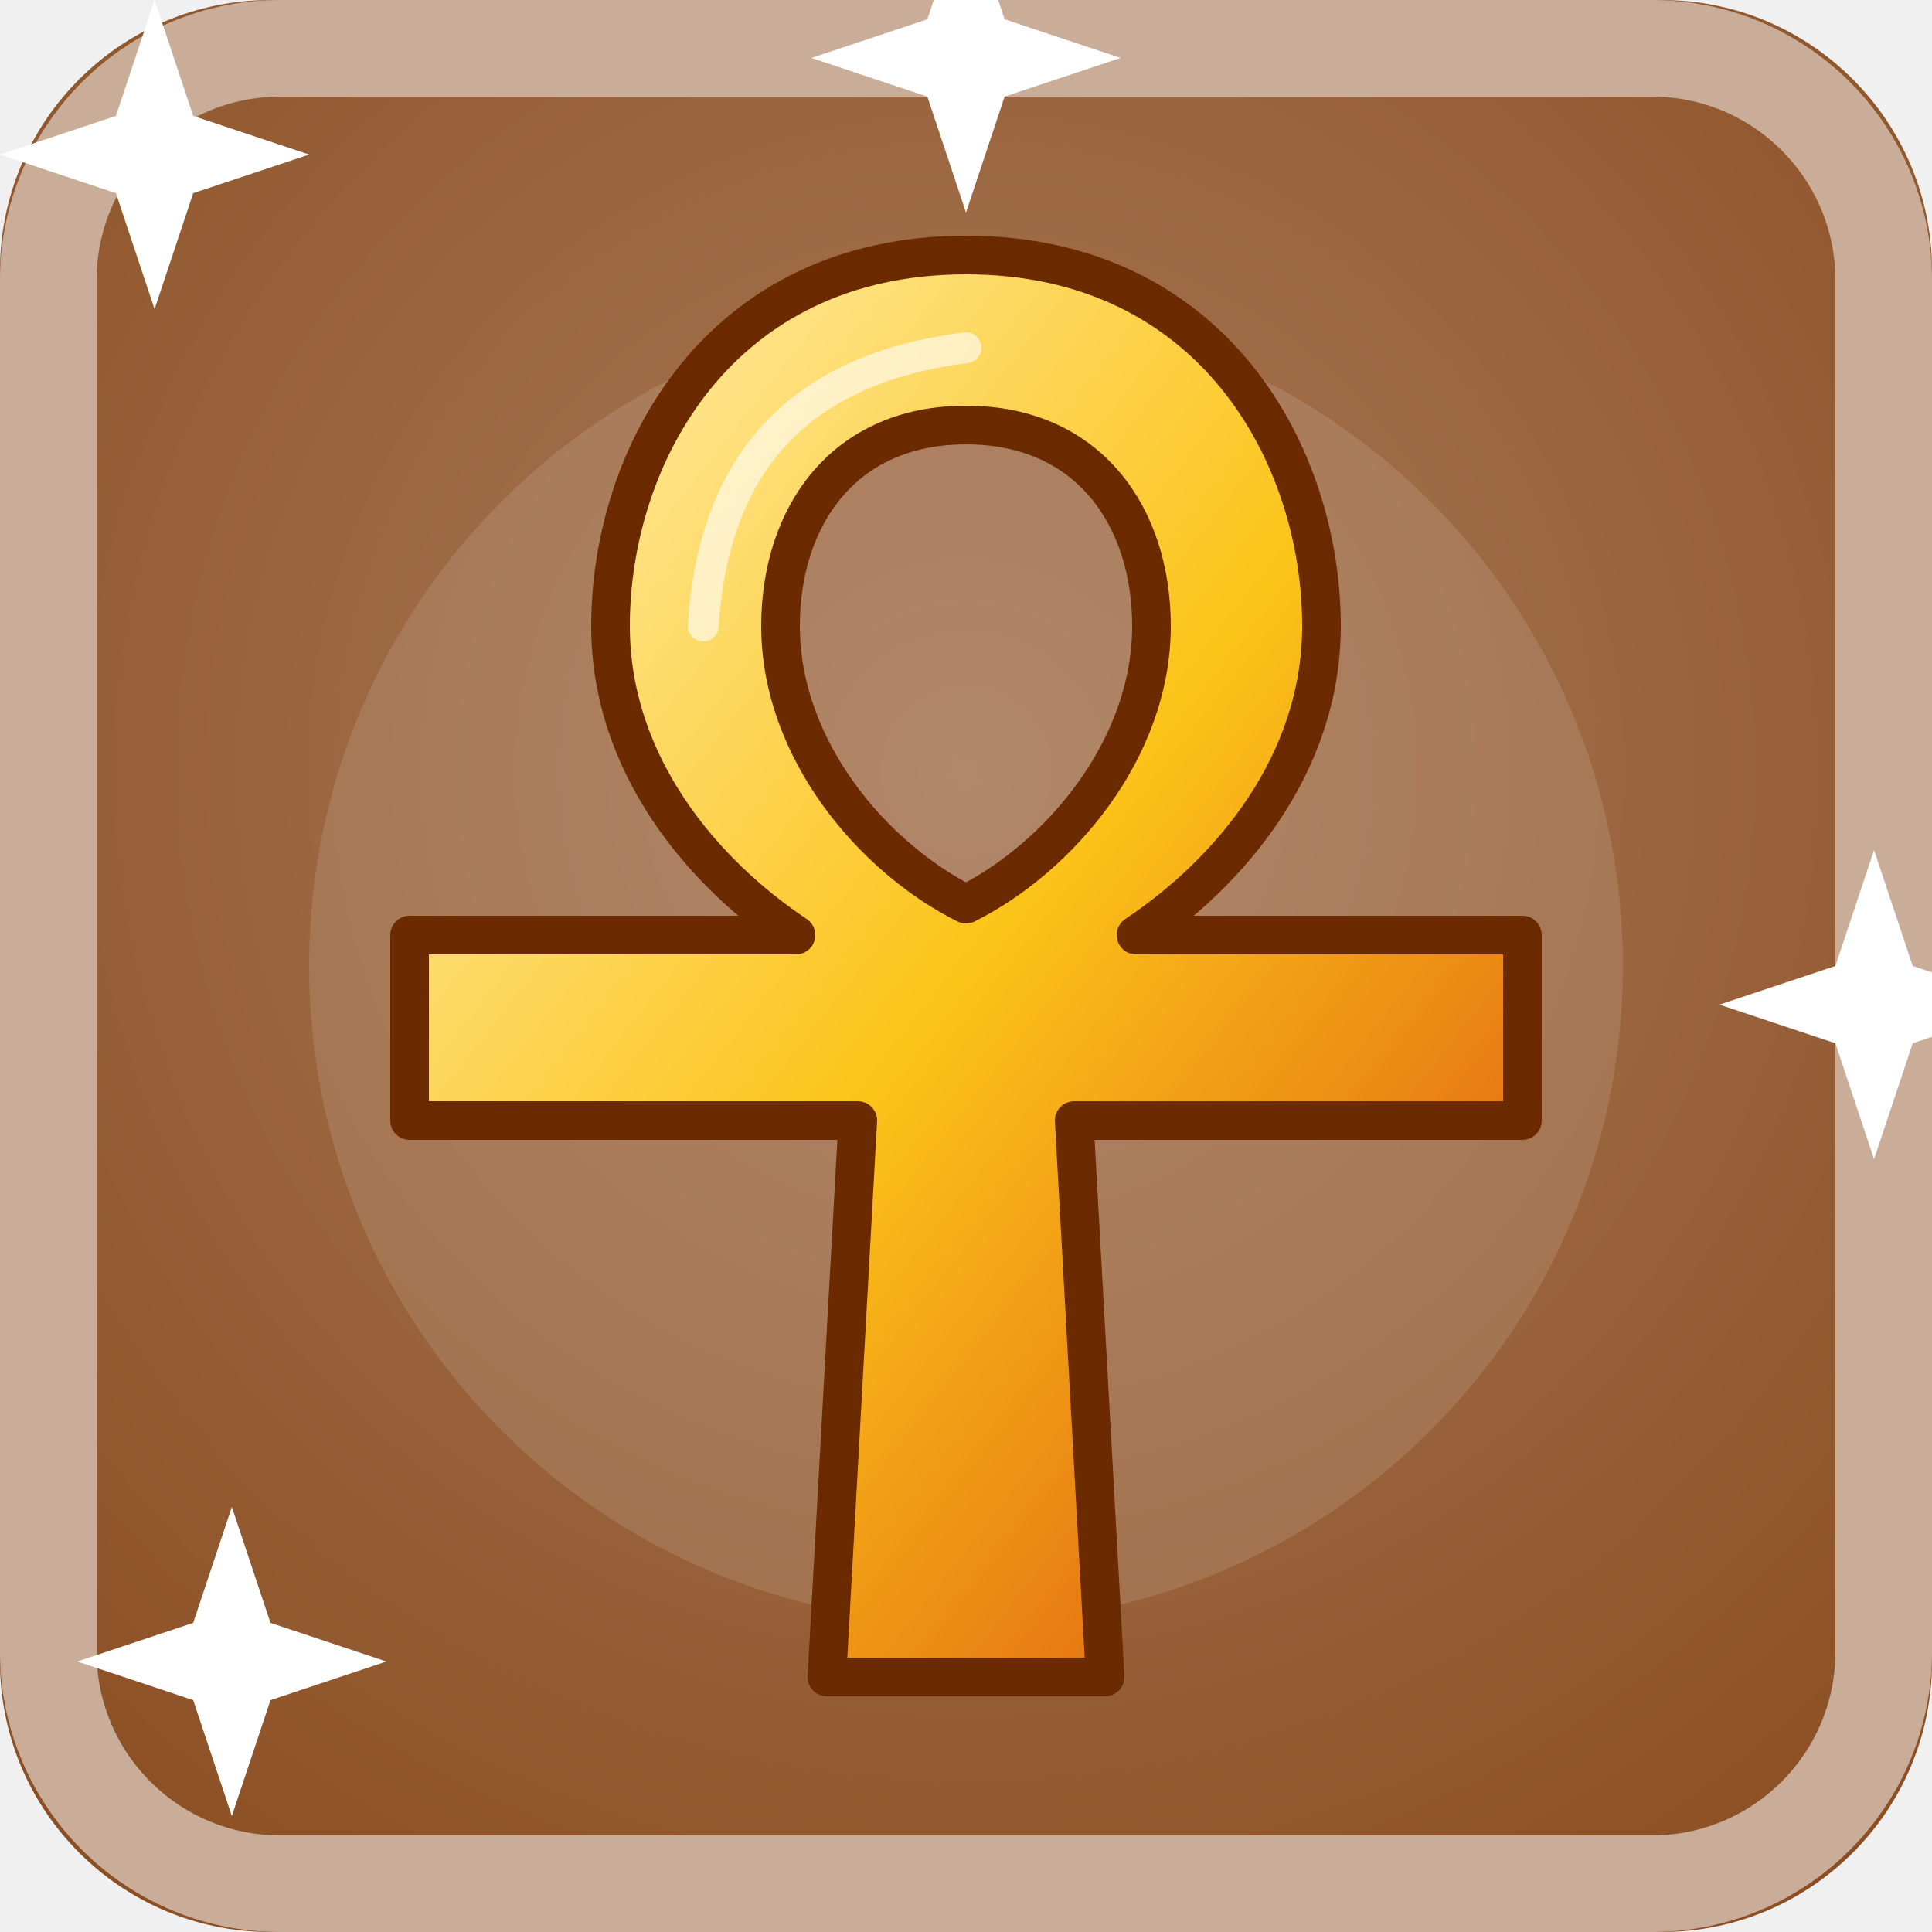
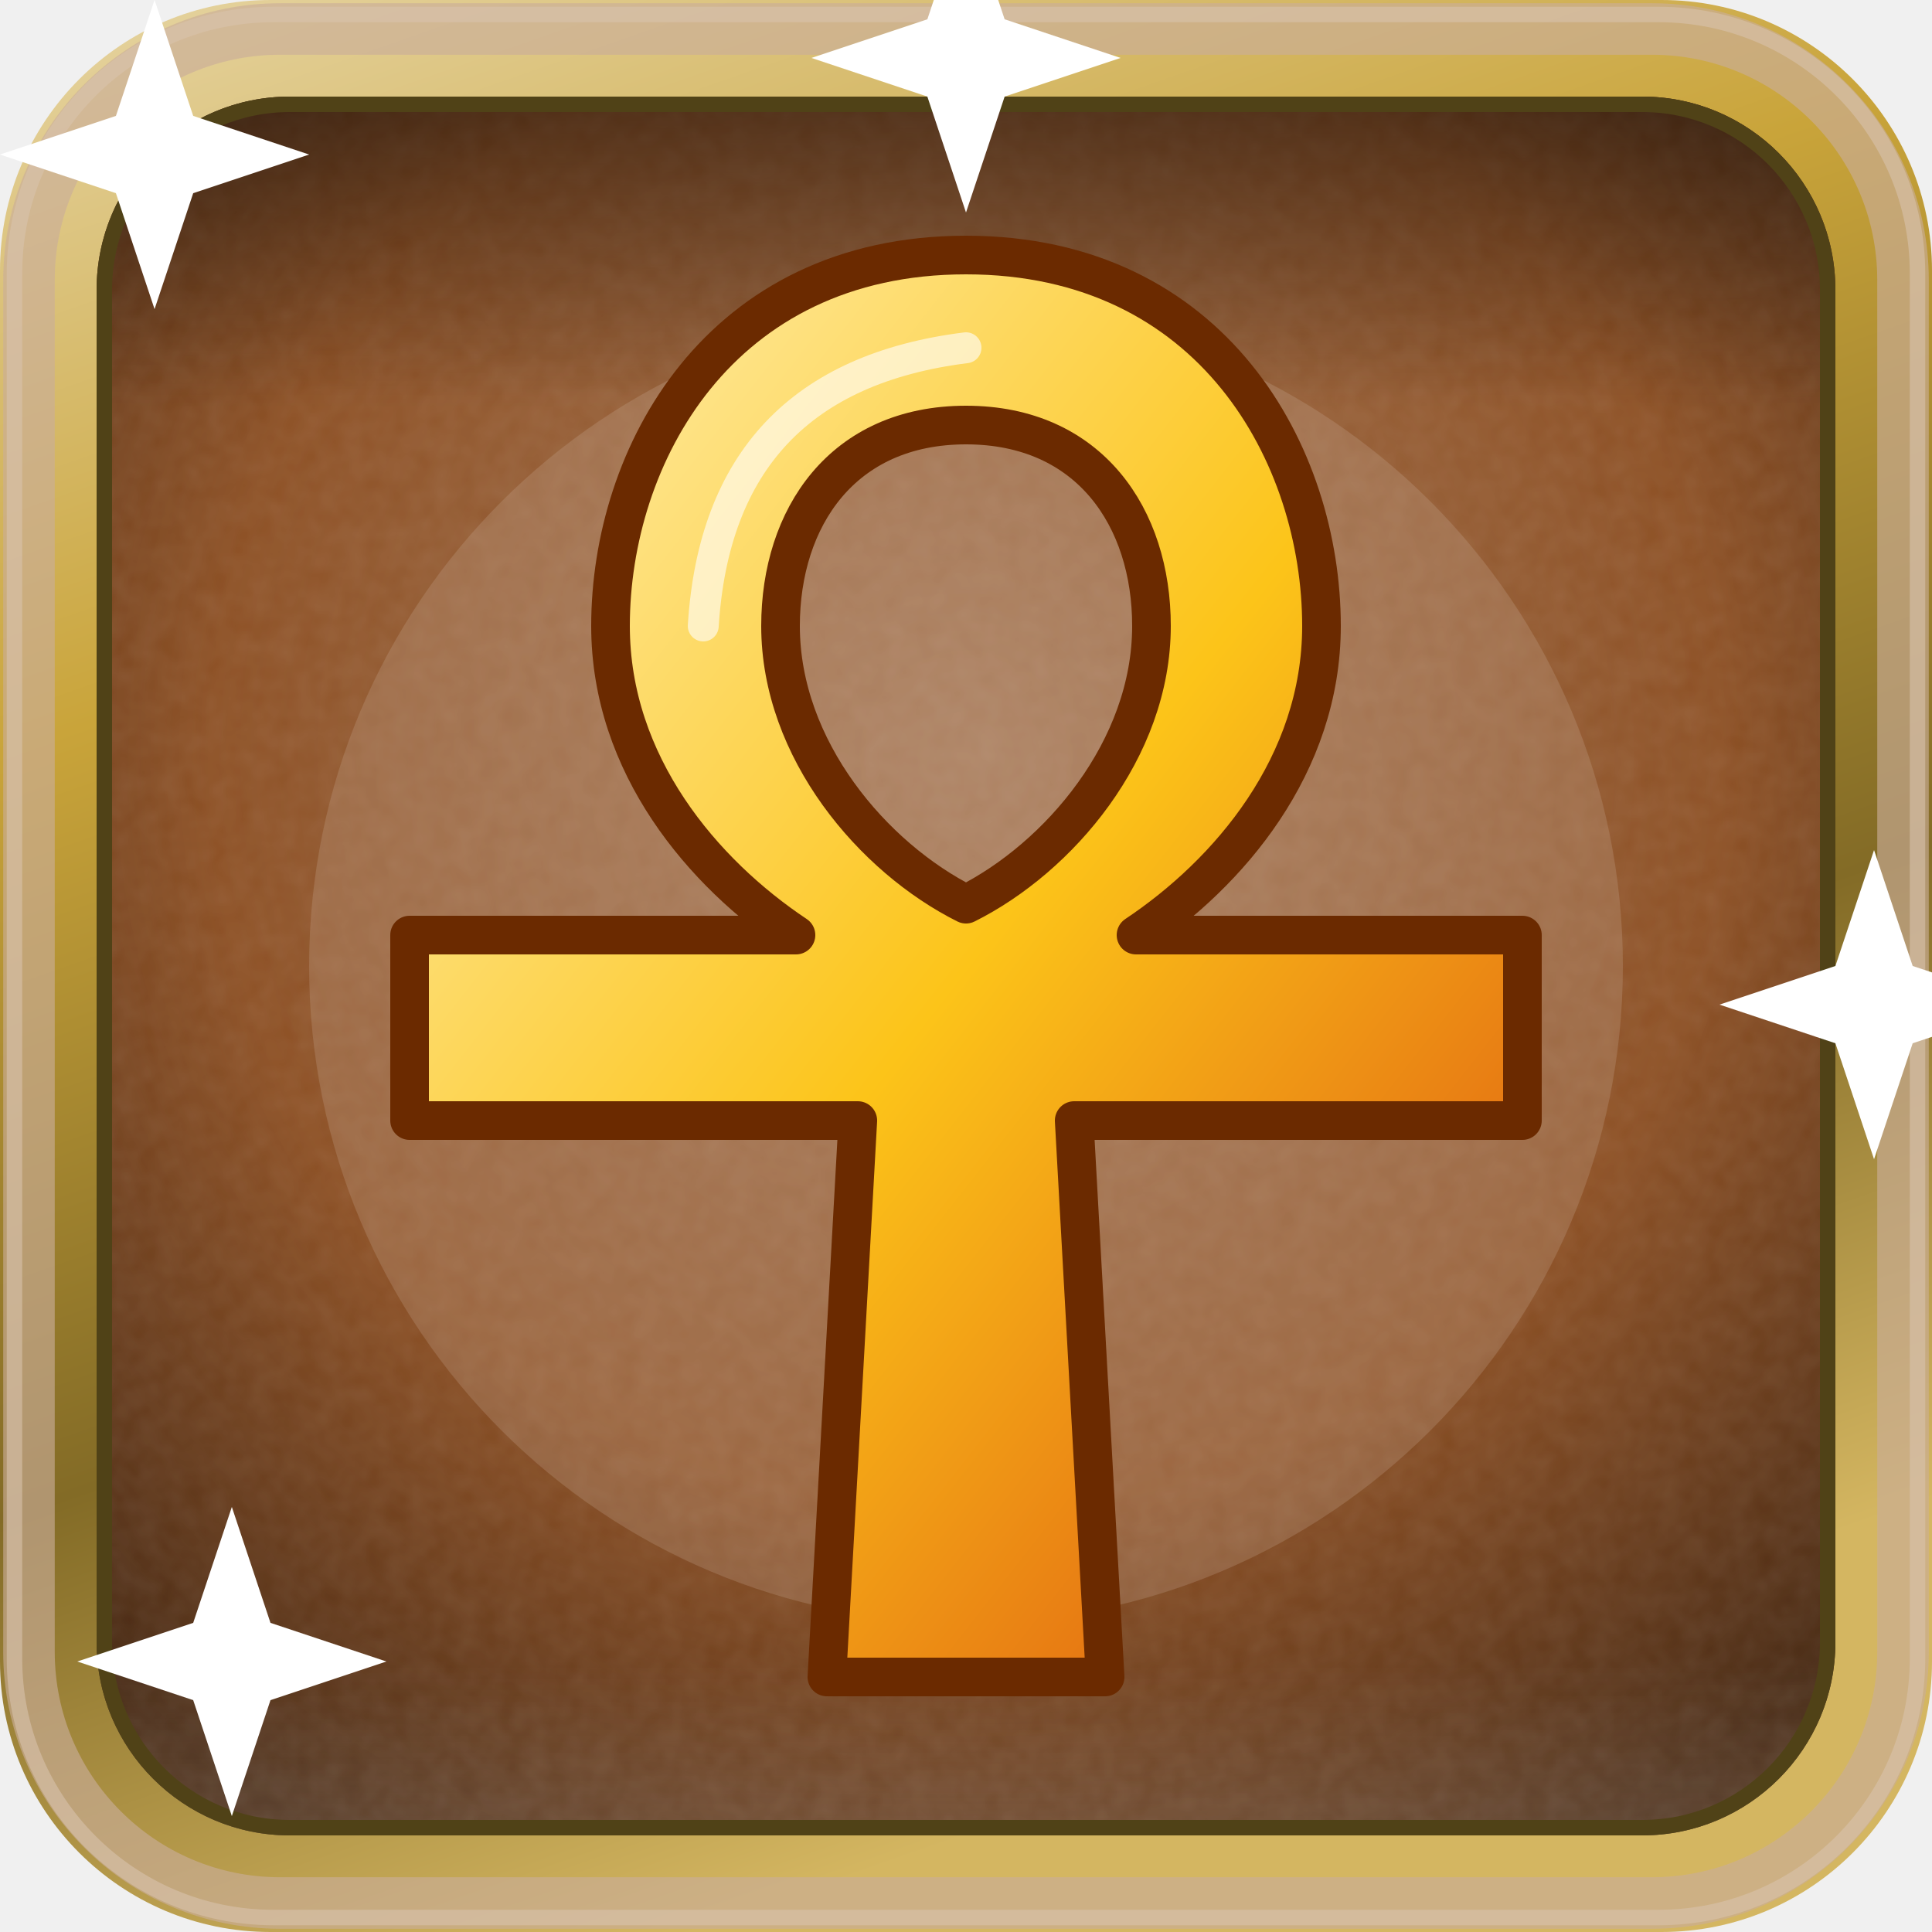
<svg xmlns="http://www.w3.org/2000/svg" width="320" height="320" viewBox="0 0 100 100">
  <defs>
-     <radialGradient id="t" cx="50%" cy="40%" r="70%">
-       <stop offset="0" stop-color="#a97b5a" />
-       <stop offset="1" stop-color="#8c4f23" />
+     <linearGradient id="cornice" x1="0" y1="0" x2="0.35" y2="1">
+       <stop offset="0" stop-color="#e7d6a6" />
+       <stop offset="0.35" stop-color="#c9a43a" />
+       <stop offset="0.7" stop-color="#836b26" />
+       <stop offset="1" stop-color="#d4b661" />
+     </linearGradient>
+     <radialGradient id="pannello" cx="50%" cy="38%" r="72%">
+       <stop offset="0" stop-color="#a57653" />
+       <stop offset="0.6" stop-color="#8c4f23" />
+       <stop offset="1" stop-color="#462812" />
    </radialGradient>
+     <linearGradient id="ombra" x1="0" y1="0" x2="0" y2="1">
+       <stop offset="0" stop-color="#000" stop-opacity="0.45" />
+       <stop offset="0.18" stop-color="#000" stop-opacity="0" />
+       <stop offset="0.9" stop-color="#fff" stop-opacity="0" />
+       <stop offset="1" stop-color="#fff" stop-opacity="0.12" />
+     </linearGradient>
+     <filter id="grana" x="0" y="0" width="100%" height="100%">
+       <feTurbulence type="fractalNoise" baseFrequency="0.85" numOctaves="2" seed="1" />
+       <feColorMatrix values="0 0 0 0 1  0 0 0 0 1  0 0 0 0 1  0 0 0 0.09 0" />
+       <feComposite in2="SourceGraphic" operator="in" />
+     </filter>
  </defs>
-   <rect width="100" height="100" rx="14" fill="url(#t)" />
-   <rect x="2.5" y="2.5" width="95" height="95" rx="12" fill="none" stroke="#caad99" stroke-width="5" />
+   <rect width="100" height="100" rx="14" fill="url(#cornice)" />
+   <rect x="0.75" y="0.75" width="98.5" height="98.5" rx="13.4" fill="none" stroke="#f2e8ce" stroke-width="0.8" opacity="0.6" />
+   <rect x="5" y="5" width="90" height="90" rx="10" fill="url(#pannello)" />
+   <rect x="5" y="5" width="90" height="90" rx="10" fill="#fff" filter="url(#grana)" />
+   <rect x="5" y="5" width="90" height="90" rx="10" fill="url(#ombra)" />
+   <rect x="5.4" y="5.4" width="89.2" height="89.2" rx="9.6" fill="none" stroke="#504217" stroke-width="0.8" />
+   <rect x="1.5" y="1.5" width="97" height="97" rx="13" fill="none" stroke="#caad99" stroke-width="2.667" opacity="0.633" />
  <circle cx="50" cy="50" r="34" fill="#caad99" opacity="0.247" />
  <svg x="10" y="10" width="80" height="80" viewBox="0 0 100 100" preserveAspectRatio="xMidYMid meet">
    <defs>
      <linearGradient id="ankh-gold" x1="0" x2="1" y1="0" y2="1">
        <stop offset="0" stop-color="#fff3bf" />
        <stop offset="0.5" stop-color="#fcc419" />
        <stop offset="1" stop-color="#d9480f" />
      </linearGradient>
    </defs>
    <path fill="url(#ankh-gold)" stroke="#6b2a00" stroke-width="2.5" stroke-linejoin="round" fill-rule="evenodd" d="M50 4 C34 4 27 17 27 28 C27 37 33 44 39 48 L14 48 L14 60 L43 60 L41 96 L59 96 L57 60 L86 60 L86 48 L61 48 C67 44 73 37 73 28 C73 17 66 4 50 4 Z M50 15 C58 15 62 21 62 28 C62 36 56 43 50 46 C44 43 38 36 38 28 C38 21 42 15 50 15 Z" />
    <path d="M33 28 Q34 12 50 10" fill="none" stroke="#ffffff" stroke-width="2" opacity="0.6" stroke-linecap="round" />
  </svg>
  <path d="M8 0L10 6L16 8L10 10L8 16L6 10L0 8L6 6Z" fill="#ffffff" />
  <path d="M12 78L14 84L20 86L14 88L12 94L10 88L4 86L10 84Z" fill="#ffffff" />
  <path d="M50 -5L52 1L58 3L52 5L50 11L48 5L42 3L48 1Z" fill="#ffffff" />
  <path d="M97 44L99 50L105 52L99 54L97 60L95 54L89 52L95 50Z" fill="#ffffff" />
</svg>
